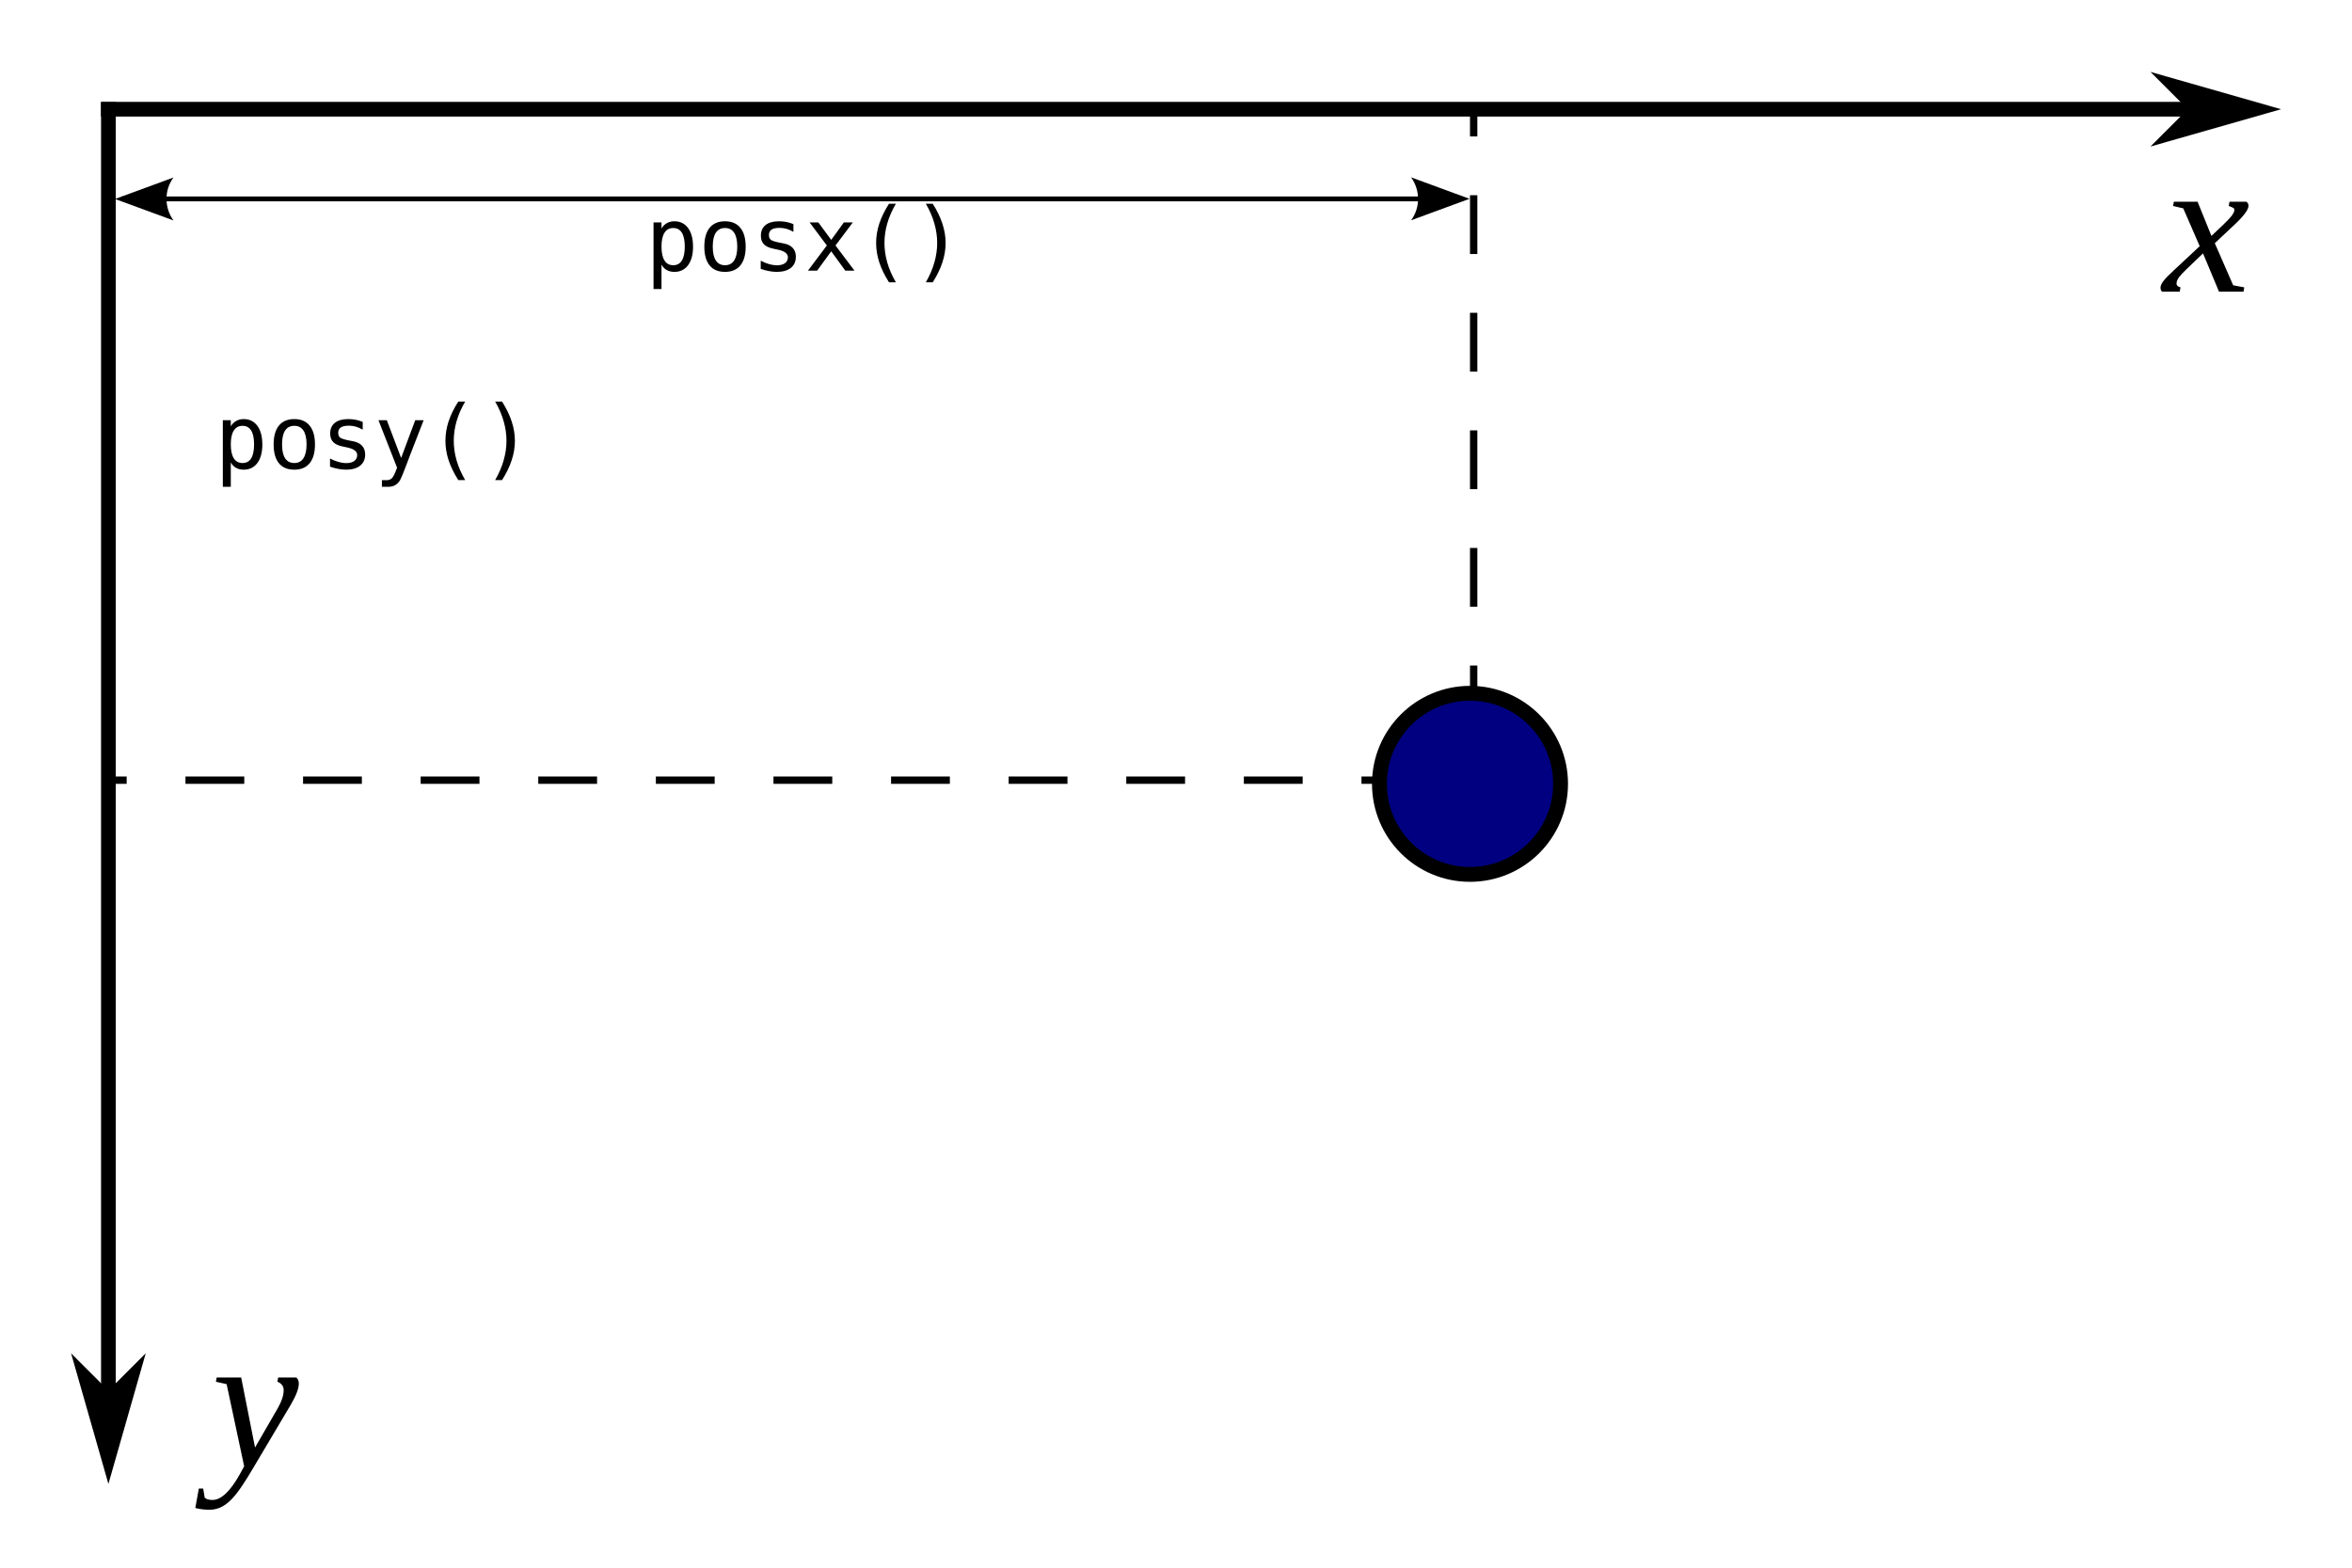
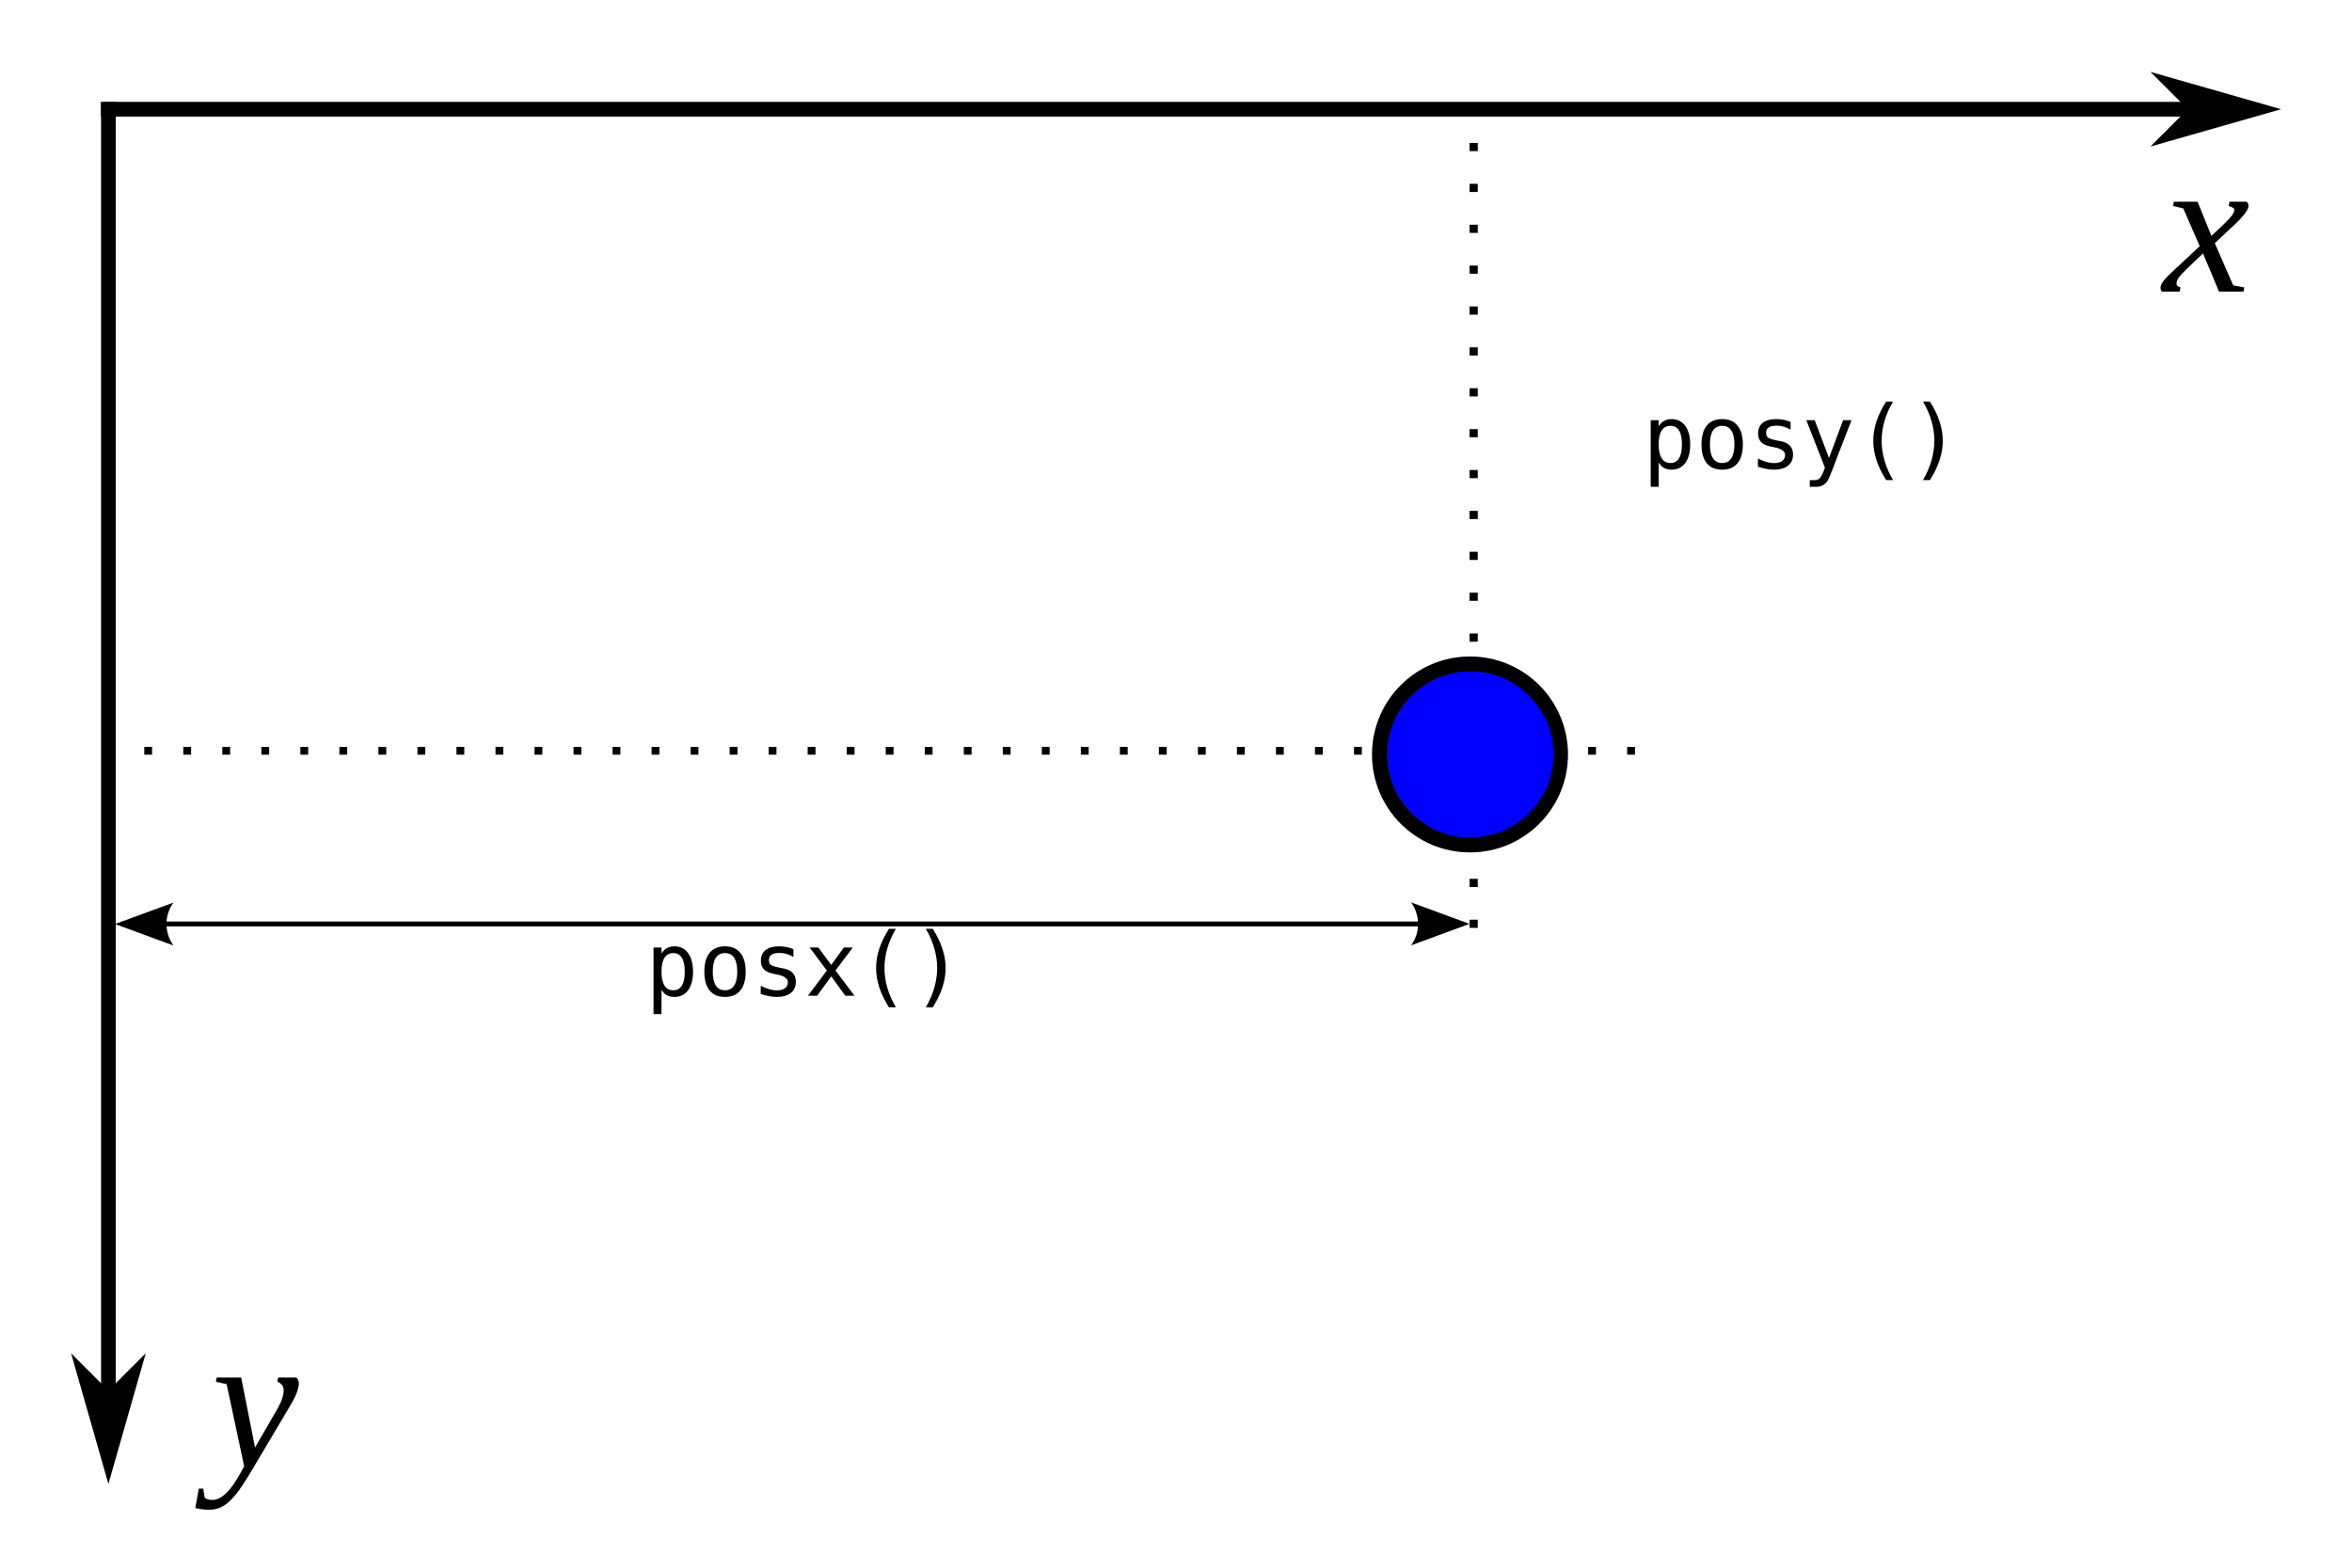
<svg xmlns="http://www.w3.org/2000/svg" width="480" height="320" id="svg2" version="1.1">
  <defs id="defs4">
    <marker orient="auto" refY="0.0" refX="0.0" id="Arrow2Lend" style="overflow:visible;">
      <path id="path3796" style="font-size:12.0;fill-rule:evenodd;stroke-width:0.625;stroke-linejoin:round;" d="M 8.719,4.034 L -2.207,0.016 L 8.719,-4.002 C 6.973,-1.63 6.983,1.616 8.719,4.034 z " transform="scale(1.1) rotate(180) translate(1,0)" />
    </marker>
    <marker orient="auto" refY="0.0" refX="0.0" id="Arrow2Lstart" style="overflow:visible">
      <path id="path3793" style="font-size:12.0;fill-rule:evenodd;stroke-width:0.625;stroke-linejoin:round" d="M 8.719,4.034 L -2.207,0.016 L 8.719,-4.002 C 6.973,-1.63 6.983,1.616 8.719,4.034 z " transform="scale(1.1) translate(1,0)" />
    </marker>
    <marker orient="auto" refY="0.0" refX="0.0" id="Arrow1Mstart" style="overflow:visible">
      <path id="path3781" d="M 0.0,0.0 L 5.0,-5.0 L -12.5,0.0 L 5.0,5.0 L 0.0,0.0 z " style="fill-rule:evenodd;stroke:#000000;stroke-width:1.0pt;marker-start:none" transform="scale(0.4) translate(10,0)" />
    </marker>
    <marker orient="auto" refY="0.0" refX="0.0" id="Arrow1Lend" style="overflow:visible;">
      <path id="path3778" d="M 0.0,0.0 L 5.0,-5.0 L -12.5,0.0 L 5.0,5.0 L 0.0,0.0 z " style="fill-rule:evenodd;stroke:#000000;stroke-width:1.0pt;marker-start:none;" transform="scale(0.8) rotate(180) translate(12.5,0)" />
    </marker>
    <marker orient="auto" refY="0.0" refX="0.0" id="Arrow1Lstart" style="overflow:visible">
      <path id="path3775" d="M 0.0,0.0 L 5.0,-5.0 L -12.5,0.0 L 5.0,5.0 L 0.0,0.0 z " style="fill-rule:evenodd;stroke:#000000;stroke-width:1.0pt;marker-start:none" transform="scale(0.8) translate(12.5,0)" />
    </marker>
    <marker orient="auto" refY="0.0" refX="0.0" id="Arrow1Send" style="overflow:visible;">
      <path id="path3790" d="M 0.0,0.0 L 5.0,-5.0 L -12.5,0.0 L 5.0,5.0 L 0.0,0.0 z " style="fill-rule:evenodd;stroke:#000000;stroke-width:1.0pt;marker-start:none;" transform="scale(0.2) rotate(180) translate(6,0)" />
    </marker>
    <marker orient="auto" refY="0.0" refX="0.0" id="Arrow1Sstart" style="overflow:visible">
      <path id="path3787" d="M 0.0,0.0 L 5.0,-5.0 L -12.5,0.0 L 5.0,5.0 L 0.0,0.0 z " style="fill-rule:evenodd;stroke:#000000;stroke-width:1.0pt;marker-start:none" transform="scale(0.2) translate(6,0)" />
    </marker>
    <marker orient="auto" refY="0.0" refX="0.0" id="Arrow1Mend" style="overflow:visible;">
      <path id="path3784" d="M 0.0,0.0 L 5.0,-5.0 L -12.5,0.0 L 5.0,5.0 L 0.0,0.0 z " style="fill-rule:evenodd;stroke:#000000;stroke-width:1.0pt;marker-start:none;" transform="scale(0.4) rotate(180) translate(10,0)" />
    </marker>
    <marker orient="auto" refY="0" refX="0" id="Arrow1Mend-2" style="overflow:visible">
      <path id="path3784-5" d="M 0,0 5,-5 -12.5,0 5,5 0,0 z" style="fill-rule:evenodd;stroke:#000000;stroke-width:1pt;marker-start:none" transform="matrix(-0.4,0,0,-0.4,-4,0)" />
    </marker>
    <filter id="filter4919">
      <feGaussianBlur stdDeviation="1.31" id="feGaussianBlur4921" />
    </filter>
  </defs>
  <g id="layer1" transform="translate(0,-732.3622)">
    <path style="fill:none;stroke:#000000;stroke-width:3;stroke-linecap:butt;stroke-linejoin:miter;stroke-miterlimit:4;stroke-opacity:1;stroke-dasharray:none;marker-start:none;marker-end:url(#Arrow1Mend)" d="m 20.616,754.656 439.002,0" id="path2816" />
    <path style="fill:none;stroke:#000000;stroke-width:3;stroke-linecap:butt;stroke-linejoin:miter;stroke-miterlimit:4;stroke-opacity:1;stroke-dasharray:none;marker-start:none;marker-end:url(#Arrow1Mend)" d="m 22.125,753.208 0,276.143" id="path2816-4" />
    <text xml:space="preserve" style="font-size:40px;font-style:normal;font-weight:normal;fill:#000000;fill-opacity:1;stroke:none;font-family:Bitstream Vera Sans" x="441.406" y="791.893" id="text4250">
      <tspan id="tspan4252" x="441.406" y="791.893" style="font-style:italic;font-variant:normal;font-weight:normal;font-stretch:normal;font-family:Times New Roman;-inkscape-font-specification:'Times New Roman, Italic'">x</tspan>
    </text>
    <text xml:space="preserve" style="font-size:40px;font-style:normal;font-weight:normal;fill:#000000;fill-opacity:1;stroke:none;font-family:Bitstream Vera Sans" x="43.203" y="1031.893" id="text4250-3">
      <tspan id="tspan4252-7" x="43.203" y="1031.893" style="font-style:italic;font-variant:normal;font-weight:normal;font-stretch:normal;font-family:Times New Roman;-inkscape-font-specification:'Times New Roman, Italic'">y</tspan>
    </text>
-     <path style="fill:none;stroke:#000000;stroke-width:1.5;stroke-linecap:butt;stroke-linejoin:miter;stroke-miterlimit:4;stroke-opacity:1;stroke-dasharray:12, 12;stroke-dashoffset:12.6" d="m 300.75,891.612 0,-136.728" id="path4281" />
-     <path style="fill:none;stroke:#000000;stroke-width:1.5;stroke-linecap:butt;stroke-linejoin:miter;stroke-miterlimit:4;stroke-opacity:1;stroke-dasharray:12, 12;stroke-dashoffset:6.9" d="m 20.75,891.612 278.521,0" id="path4281-0" />
-     <path style="fill:#000080;stroke:#000000;stroke-width:1.067;stroke-miterlimit:4;stroke-opacity:1;stroke-dasharray:none" id="path4279" d="m 221,162.5 c 0,3.59 -2.91,6.5 -6.5,6.5 -3.59,0 -6.5,-2.91 -6.5,-6.5 0,-3.59 2.91,-6.5 6.5,-6.5 3.59,0 6.5,2.91 6.5,6.5 z" transform="matrix(2.843602,0,0,2.843602,-309.9526,430.2769)" />
-     <path style="fill:none;stroke:#000000;stroke-width:1;stroke-linecap:butt;stroke-linejoin:miter;stroke-miterlimit:4;stroke-opacity:1;stroke-dasharray:none;stroke-dashoffset:12.6;marker-start:url(#Arrow2Lstart);marker-end:url(#Arrow2Lend);filter:url(#filter4919)" d="m 40.75,888.772 0,-131.008" id="path4281-7" transform="matrix(0.9998053,0,0,1.003134,0.8377664,-2.361054)" />
-     <path style="fill:none;stroke:#000000;stroke-width:0.992;stroke-linecap:butt;stroke-linejoin:miter;stroke-miterlimit:4;stroke-opacity:1;stroke-dasharray:none;stroke-dashoffset:6.9;marker-start:url(#Arrow2Lstart);marker-end:url(#Arrow2Lend)" d="m 24.798,772.961 273.784,0" id="path4281-0-4" />
-     <text xml:space="preserve" style="font-size:18px;font-style:normal;font-variant:normal;font-weight:normal;font-stretch:normal;fill:#000000;fill-opacity:1;stroke:none;font-family:Courier New;-inkscape-font-specification:Courier New" x="131.702" y="787.612" id="text10829">
-       <tspan id="tspan10831" x="131.702" y="787.612" style="font-style:normal;font-variant:normal;font-weight:normal;font-stretch:normal;font-family:Andale Mono;-inkscape-font-specification:Andale Mono">posx()</tspan>
-     </text>
-     <text xml:space="preserve" style="font-size:18px;font-style:normal;font-variant:normal;font-weight:normal;font-stretch:normal;fill:#000000;fill-opacity:1;stroke:none;font-family:Courier New;-inkscape-font-specification:Courier New" x="43.806" y="827.987" id="text10829-6">
-       <tspan id="tspan10831-6" x="43.806" y="827.987" style="font-style:normal;font-variant:normal;font-weight:normal;font-stretch:normal;font-family:Andale Mono;-inkscape-font-specification:Andale Mono">posy()</tspan>
+     <path style="fill:none;stroke:#000000;stroke-width:1.593;stroke-linecap:butt;stroke-linejoin:miter;stroke-miterlimit:4;stroke-opacity:1;stroke-dasharray:1.593, 6.371;stroke-dashoffset:7.327" d="m 20.845,885.612 314.073,0" id="path4281-0" />
+     <path style="fill:none;stroke:#000000;stroke-width:1.669;stroke-linecap:butt;stroke-linejoin:miter;stroke-miterlimit:4;stroke-opacity:1;stroke-dasharray:1.669,6.676;stroke-dashoffset:14.02" d="m 300.75,924.433 0,-169.37" id="path4281" />
+     <path style="fill:#0000ff;stroke:#000000;stroke-width:1.067;stroke-miterlimit:4;stroke-opacity:1;stroke-dasharray:none" id="path4279" d="m 221,162.5 a 6.5,6.5 0 1 1 -13,0 6.5,6.5 0 1 1 13,0 z" transform="matrix(2.843602,0,0,2.843602,-309.9526,424.2769)" />
+     <g id="g3105" transform="translate(0,148)">
+       <path id="path4281-0-4" d="m 24.798,772.961 273.784,0" style="fill:none;stroke:#000000;stroke-width:0.992;stroke-linecap:butt;stroke-linejoin:miter;stroke-miterlimit:4;stroke-opacity:1;stroke-dasharray:none;stroke-dashoffset:6.9;marker-start:url(#Arrow2Lstart);marker-end:url(#Arrow2Lend)" />
+       <g id="g3101">
+         <text xml:space="preserve" style="font-size:18px;font-style:normal;font-variant:normal;font-weight:normal;font-stretch:normal;fill:#000000;fill-opacity:1;stroke:none;font-family:Courier New;-inkscape-font-specification:Courier New" x="131.702" y="787.612" id="text10829">
+           <tspan id="tspan10831" x="131.702" y="787.612" style="font-style:normal;font-variant:normal;font-weight:normal;font-stretch:normal;font-family:Andale Mono;-inkscape-font-specification:Andale Mono">posx()</tspan>
+         </text>
+       </g>
+     </g>
+     <path style="fill:none;stroke:#000000;stroke-width:1;stroke-linecap:butt;stroke-linejoin:miter;stroke-miterlimit:4;stroke-opacity:1;stroke-dasharray:none;stroke-dashoffset:12.6;marker-start:url(#Arrow2Lstart);marker-end:url(#Arrow2Lend);filter:url(#filter4919)" d="m 40.75,888.772 0,-131.008" id="path4281-7" transform="matrix(1.001247,0,0,0.9613022,292.1793,29.16061)" />
+     <text xml:space="preserve" style="font-size:18px;font-style:normal;font-variant:normal;font-weight:normal;font-stretch:normal;fill:#000000;fill-opacity:1;stroke:none;font-family:Courier New;-inkscape-font-specification:Courier New" x="335.206" y="827.987" id="text10829-6">
+       <tspan id="tspan10831-6" x="335.206" y="827.987" style="font-style:normal;font-variant:normal;font-weight:normal;font-stretch:normal;font-family:Andale Mono;-inkscape-font-specification:Andale Mono">posy()</tspan>
    </text>
  </g>
</svg>
